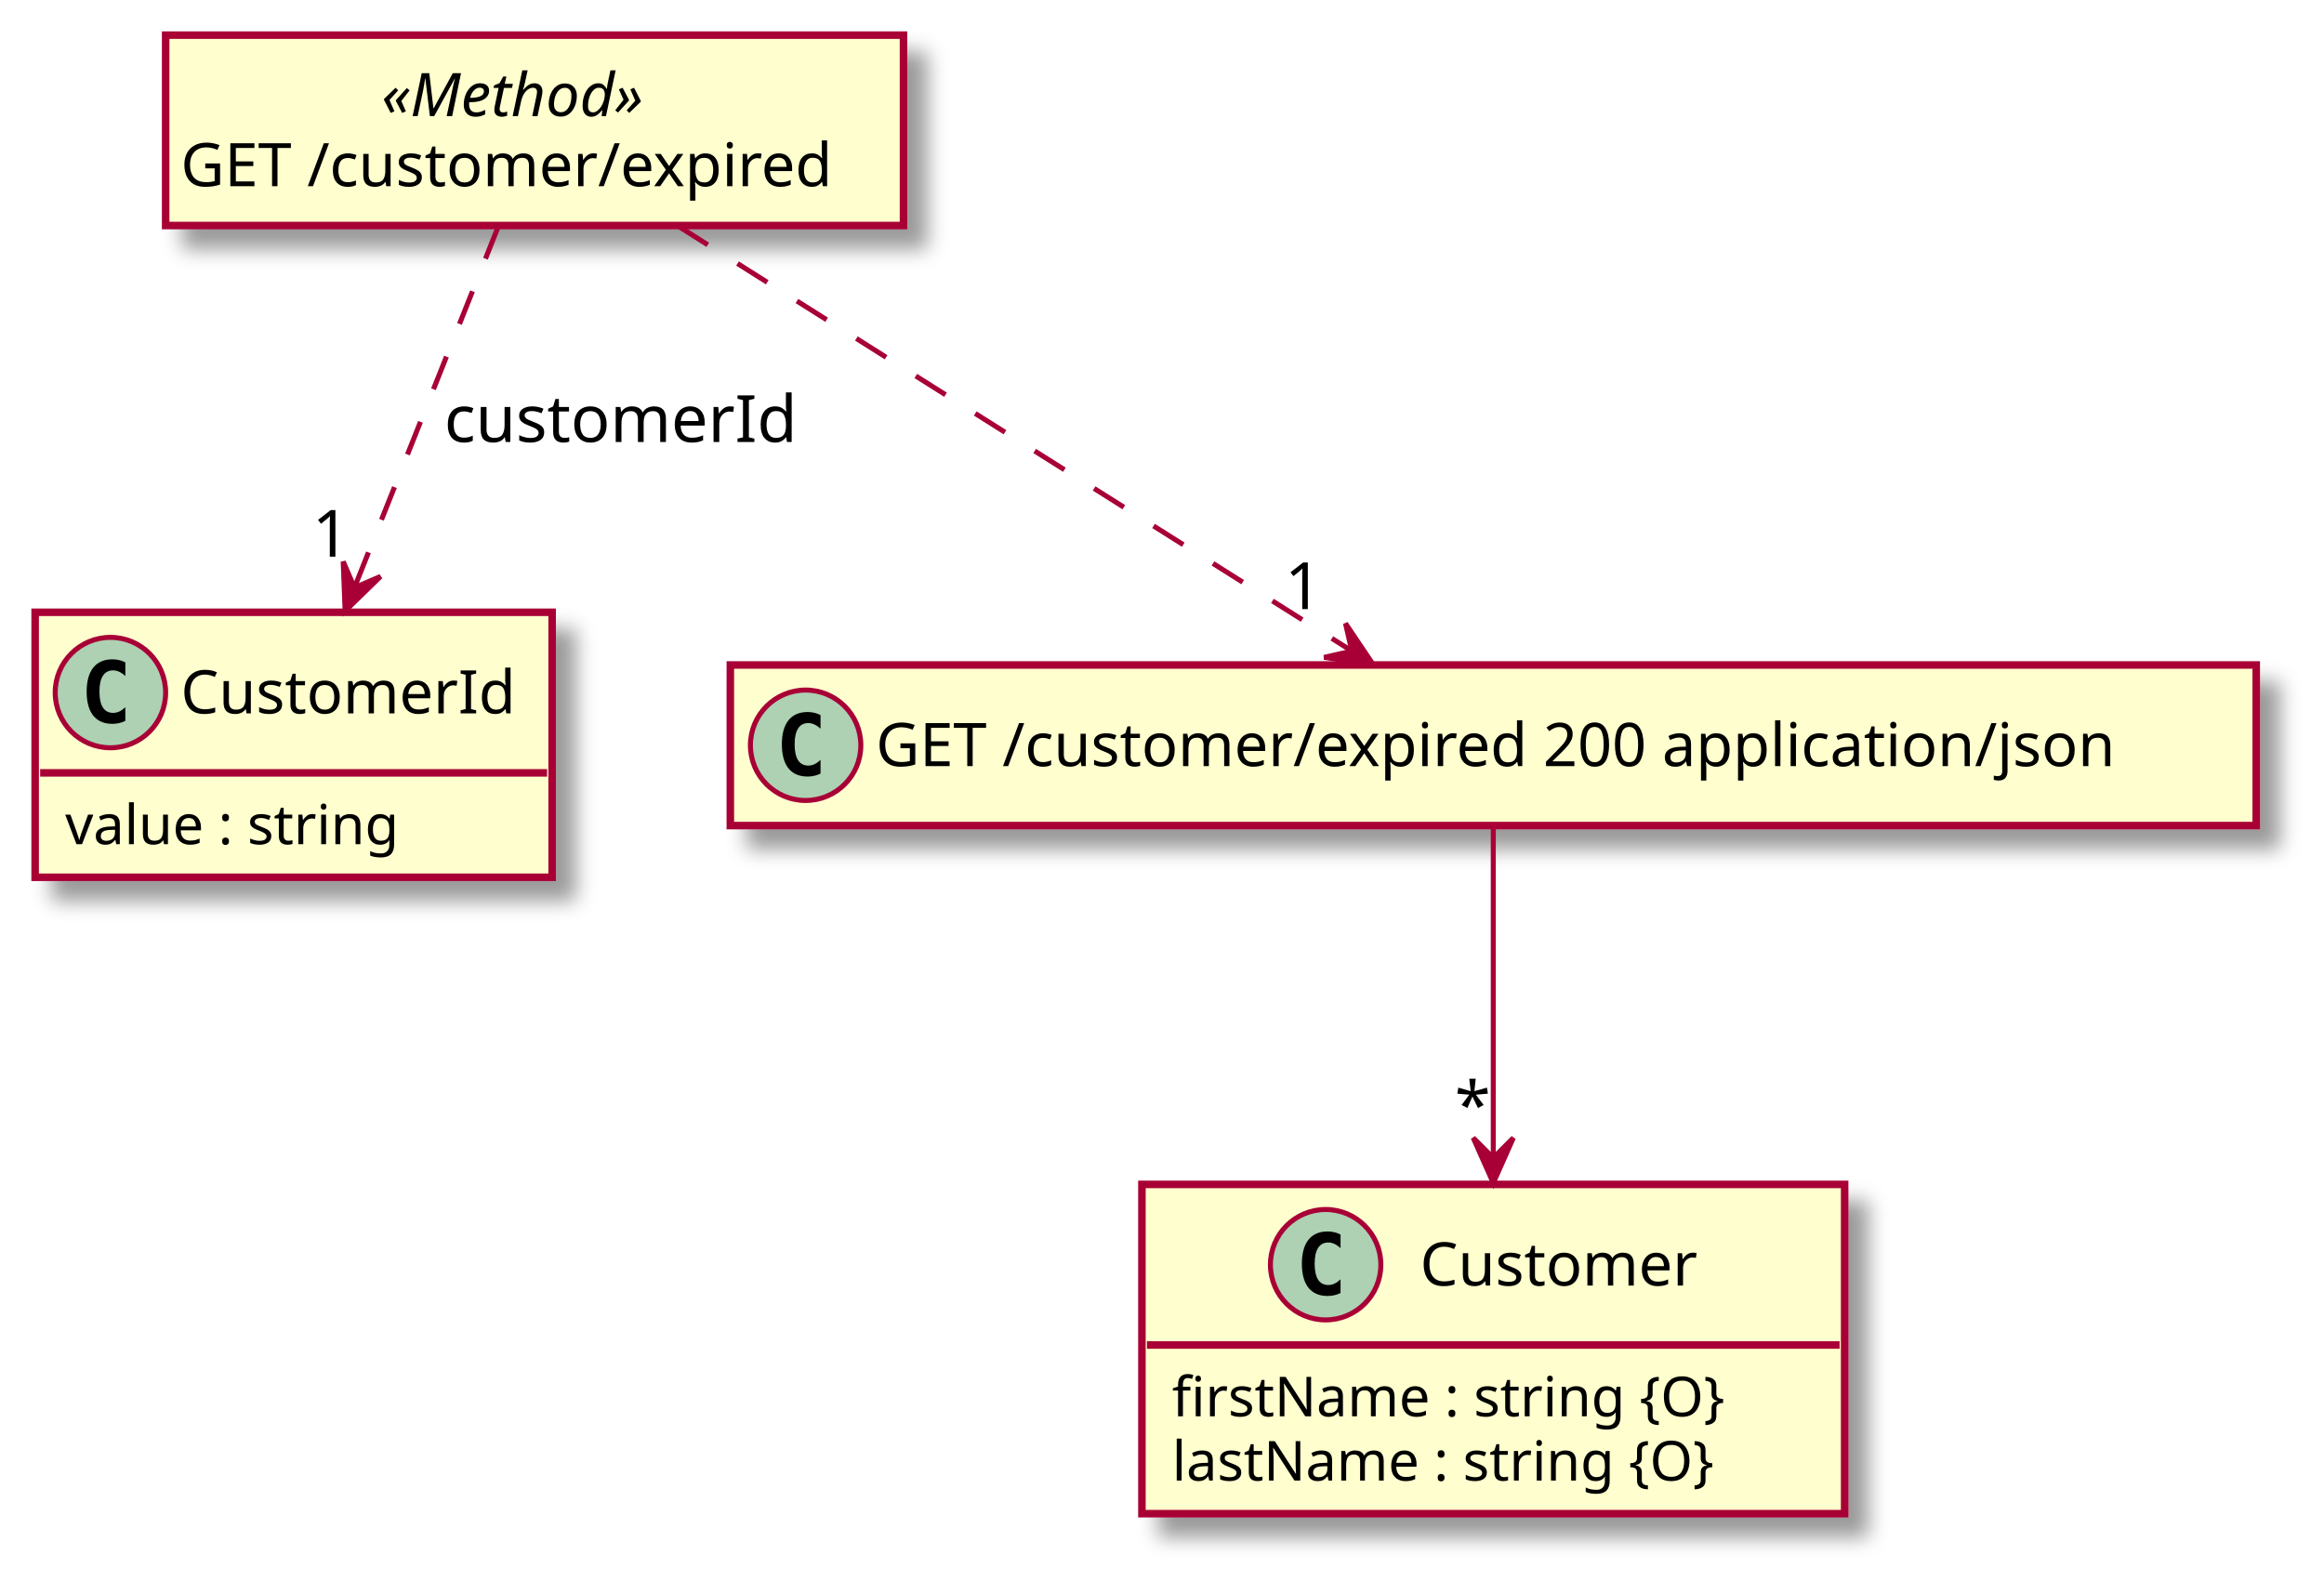
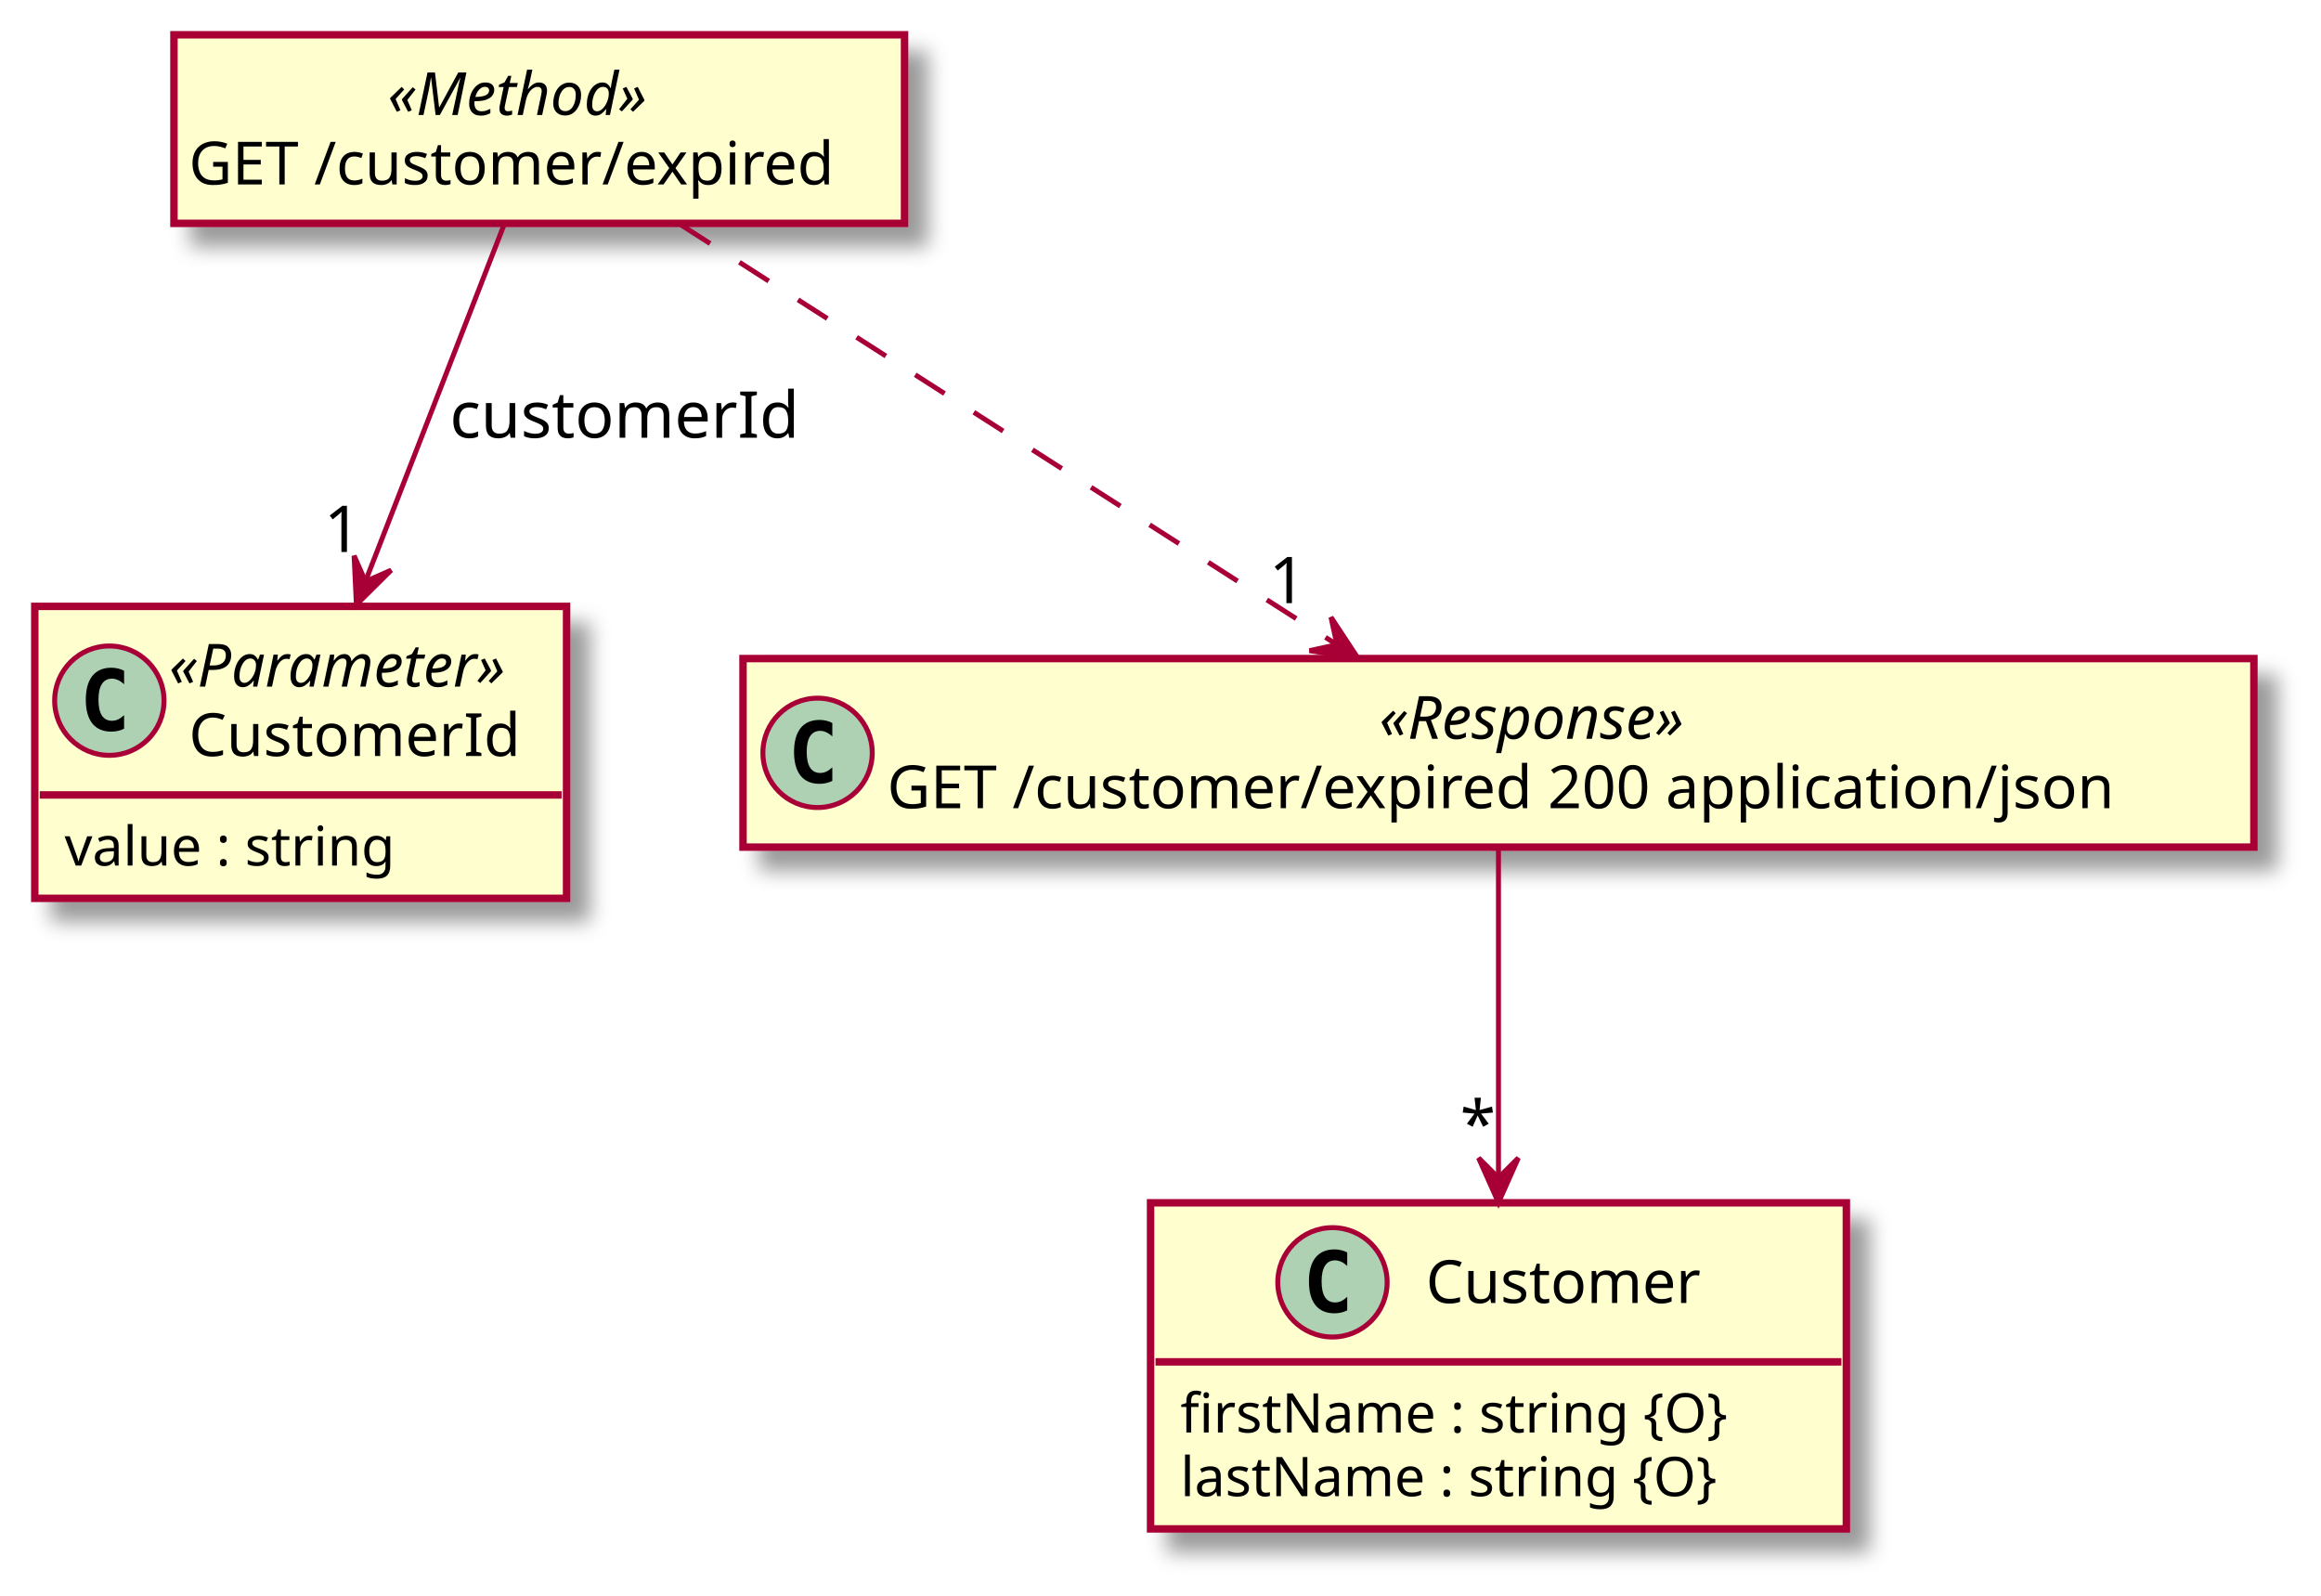
- <svg xmlns="http://www.w3.org/2000/svg" contentScriptType="application/ecmascript" contentStyleType="text/css" height="315px" preserveAspectRatio="none" style="width:463px;height:315px;" version="1.1" viewBox="0 0 463 315" width="463px" zoomAndPan="magnify">
+ <svg xmlns="http://www.w3.org/2000/svg" contentScriptType="application/ecmascript" contentStyleType="text/css" height="321px" preserveAspectRatio="none" style="width:467px;height:321px;" version="1.1" viewBox="0 0 467 321" width="467px" zoomAndPan="magnify">
  <defs>
-     <filter height="300%" id="f1pcxfmdm7a5d5" width="300%" x="-1" y="-1">
+     <filter height="300%" id="f16eu959o3an0x" width="300%" x="-1" y="-1">
      <feGaussianBlur result="blurOut" stdDeviation="2.0" />
      <feColorMatrix in="blurOut" result="blurOut2" type="matrix" values="0 0 0 0 0 0 0 0 0 0 0 0 0 0 0 0 0 0 .4 0" />
      <feOffset dx="4.0" dy="4.0" in="blurOut2" result="blurOut3" />
      <feBlend in="SourceGraphic" in2="blurOut3" mode="normal" />
    </filter>
  </defs>
  <g>
-     <rect codeLine="6" fill="#FEFECE" filter="url(#f1pcxfmdm7a5d5)" height="65.609" id="Customer" style="stroke:#A80036;stroke-width:1.5;" width="140" x="227.5" y="236" />
-     <ellipse cx="264.1" cy="252" fill="#ADD1B2" rx="11" ry="11" style="stroke:#A80036;stroke-width:1.0;" />
-     <path d="M267.069,257.641 Q266.491,257.938 265.85,258.078 Q265.209,258.234 264.506,258.234 Q262.006,258.234 260.678,256.594 Q259.366,254.938 259.366,251.812 Q259.366,248.688 260.678,247.031 Q262.006,245.375 264.506,245.375 Q265.209,245.375 265.85,245.531 Q266.506,245.688 267.069,245.984 L267.069,248.703 Q266.444,248.125 265.85,247.859 Q265.256,247.578 264.631,247.578 Q263.288,247.578 262.6,248.656 Q261.913,249.719 261.913,251.812 Q261.913,253.906 262.6,254.984 Q263.288,256.047 264.631,256.047 Q265.256,256.047 265.85,255.781 Q266.444,255.5 267.069,254.922 L267.069,257.641 Z " fill="#000000" />
-     <text fill="#000000" font-family="sans-serif" font-size="12" lengthAdjust="spacing" textLength="60" x="282.9" y="256.154">Customer</text>
-     <line style="stroke:#A80036;stroke-width:1.5;" x1="228.5" x2="366.5" y1="268" y2="268" />
-     <text fill="#000000" font-family="sans-serif" font-size="11" lengthAdjust="spacing" textLength="128" x="233.5" y="282.21">firstName : string {O}</text>
-     <text fill="#000000" font-family="sans-serif" font-size="11" lengthAdjust="spacing" textLength="126" x="233.5" y="295.015">lastName : string {O}</text>
-     <rect codeLine="11" fill="#FEFECE" filter="url(#f1pcxfmdm7a5d5)" height="52.805" id="CustomerId" style="stroke:#A80036;stroke-width:1.5;" width="103" x="7" y="122" />
-     <ellipse cx="22" cy="138" fill="#ADD1B2" rx="11" ry="11" style="stroke:#A80036;stroke-width:1.0;" />
-     <path d="M24.969,143.641 Q24.391,143.938 23.75,144.078 Q23.109,144.234 22.406,144.234 Q19.906,144.234 18.578,142.594 Q17.266,140.938 17.266,137.812 Q17.266,134.688 18.578,133.031 Q19.906,131.375 22.406,131.375 Q23.109,131.375 23.75,131.531 Q24.406,131.688 24.969,131.984 L24.969,134.703 Q24.344,134.125 23.75,133.859 Q23.156,133.578 22.531,133.578 Q21.188,133.578 20.5,134.656 Q19.812,135.719 19.812,137.812 Q19.812,139.906 20.5,140.984 Q21.188,142.047 22.531,142.047 Q23.156,142.047 23.75,141.781 Q24.344,141.5 24.969,140.922 L24.969,143.641 Z " fill="#000000" />
-     <text fill="#000000" font-family="sans-serif" font-size="12" lengthAdjust="spacing" textLength="71" x="36" y="142.154">CustomerId</text>
-     <line style="stroke:#A80036;stroke-width:1.5;" x1="8" x2="109" y1="154" y2="154" />
-     <text fill="#000000" font-family="sans-serif" font-size="11" lengthAdjust="spacing" textLength="75" x="13" y="168.21">value : string</text>
-     <rect codeLine="15" fill="#FEFECE" filter="url(#f1pcxfmdm7a5d5)" height="37.938" id="GET /customer/expired" style="stroke:#A80036;stroke-width:1.5;" width="147" x="33" y="7" />
-     <text fill="#000000" font-family="sans-serif" font-size="12" font-style="italic" lengthAdjust="spacing" textLength="61" x="76" y="23.139">«Method»</text>
-     <text fill="#000000" font-family="sans-serif" font-size="12" lengthAdjust="spacing" textLength="141" x="36" y="37.107">GET /customer/expired</text>
-     <rect codeLine="18" fill="#FEFECE" filter="url(#f1pcxfmdm7a5d5)" height="32" id="GET /customer/expired 200 application/json" style="stroke:#A80036;stroke-width:1.5;" width="304" x="145.5" y="132.5" />
-     <ellipse cx="160.5" cy="148.5" fill="#ADD1B2" rx="11" ry="11" style="stroke:#A80036;stroke-width:1.0;" />
-     <path d="M163.469,154.141 Q162.891,154.438 162.25,154.578 Q161.609,154.734 160.906,154.734 Q158.406,154.734 157.078,153.094 Q155.766,151.438 155.766,148.312 Q155.766,145.188 157.078,143.531 Q158.406,141.875 160.906,141.875 Q161.609,141.875 162.25,142.031 Q162.906,142.188 163.469,142.484 L163.469,145.203 Q162.844,144.625 162.25,144.359 Q161.656,144.078 161.031,144.078 Q159.688,144.078 159,145.156 Q158.312,146.219 158.312,148.312 Q158.312,150.406 159,151.484 Q159.688,152.547 161.031,152.547 Q161.656,152.547 162.25,152.281 Q162.844,152 163.469,151.422 L163.469,154.141 Z " fill="#000000" />
-     <text fill="#000000" font-family="sans-serif" font-size="12" lengthAdjust="spacing" textLength="272" x="174.5" y="152.654">GET /customer/expired 200 application/json</text>
-     <path codeLine="21" d="M99.31,45.04 C91.74,64.04 79.69,94.3 70.64,117.02 " fill="none" id="GET /customer/expired-to-CustomerId" style="stroke:#A80036;stroke-width:1.0;stroke-dasharray:7.0,7.0;" />
-     <polygon fill="#A80036" points="68.76,121.74,75.809,114.862,70.612,117.096,68.378,111.898,68.76,121.74" style="stroke:#A80036;stroke-width:1.0;" />
-     <text fill="#000000" font-family="sans-serif" font-size="13" lengthAdjust="spacing" textLength="72" x="88.5" y="88.067">customerId</text>
-     <text fill="#000000" font-family="sans-serif" font-size="13" lengthAdjust="spacing" textLength="8" x="62.208" y="110.922">1</text>
-     <path codeLine="23" d="M297.5,164.51 C297.5,181 297.5,208.11 297.5,230.45 " fill="none" id="GET /customer/expired 200 application/json-to-Customer" style="stroke:#A80036;stroke-width:1.0;" />
-     <polygon fill="#A80036" points="297.5,235.72,301.5,226.72,297.5,230.72,293.5,226.72,297.5,235.72" style="stroke:#A80036;stroke-width:1.0;" />
-     <text fill="#000000" font-family="sans-serif" font-size="13" lengthAdjust="spacing" textLength="7" x="289.811" y="224.81">*</text>
-     <path codeLine="25" d="M135.09,45.04 C171.3,67.88 233.27,106.98 269.29,129.7 " fill="none" id="GET /customer/expired-to-GET /customer/expired 200 application/json" style="stroke:#A80036;stroke-width:1.0;stroke-dasharray:7.0,7.0;" />
-     <polygon fill="#A80036" points="273.55,132.39,268.058,124.215,269.316,129.73,263.801,130.988,273.55,132.39" style="stroke:#A80036;stroke-width:1.0;" />
-     <text fill="#000000" font-family="sans-serif" font-size="13" lengthAdjust="spacing" textLength="8" x="255.942" y="121.364">1</text>
+     <rect codeLine="6" fill="#FEFECE" filter="url(#f16eu959o3an0x)" height="65.609" id="Customer" style="stroke:#A80036;stroke-width:1.5;" width="140" x="231.5" y="242" />
+     <ellipse cx="268.1" cy="258" fill="#ADD1B2" rx="11" ry="11" style="stroke:#A80036;stroke-width:1.0;" />
+     <path d="M271.069,263.641 Q270.491,263.938 269.85,264.078 Q269.209,264.234 268.506,264.234 Q266.006,264.234 264.678,262.594 Q263.366,260.938 263.366,257.812 Q263.366,254.688 264.678,253.031 Q266.006,251.375 268.506,251.375 Q269.209,251.375 269.85,251.531 Q270.506,251.688 271.069,251.984 L271.069,254.703 Q270.444,254.125 269.85,253.859 Q269.256,253.578 268.631,253.578 Q267.288,253.578 266.6,254.656 Q265.913,255.719 265.913,257.812 Q265.913,259.906 266.6,260.984 Q267.288,262.047 268.631,262.047 Q269.256,262.047 269.85,261.781 Q270.444,261.5 271.069,260.922 L271.069,263.641 Z " fill="#000000" />
+     <text fill="#000000" font-family="sans-serif" font-size="12" lengthAdjust="spacing" textLength="60" x="286.9" y="262.154">Customer</text>
+     <line style="stroke:#A80036;stroke-width:1.5;" x1="232.5" x2="370.5" y1="274" y2="274" />
+     <text fill="#000000" font-family="sans-serif" font-size="11" lengthAdjust="spacing" textLength="128" x="237.5" y="288.21">firstName : string {O}</text>
+     <text fill="#000000" font-family="sans-serif" font-size="11" lengthAdjust="spacing" textLength="126" x="237.5" y="301.015">lastName : string {O}</text>
+     <rect codeLine="11" fill="#FEFECE" filter="url(#f16eu959o3an0x)" height="58.742" id="CustomerId" style="stroke:#A80036;stroke-width:1.5;" width="107" x="7" y="122" />
+     <ellipse cx="22" cy="140.969" fill="#ADD1B2" rx="11" ry="11" style="stroke:#A80036;stroke-width:1.0;" />
+     <path d="M24.969,146.609 Q24.391,146.906 23.75,147.047 Q23.109,147.203 22.406,147.203 Q19.906,147.203 18.578,145.562 Q17.266,143.906 17.266,140.781 Q17.266,137.656 18.578,136 Q19.906,134.344 22.406,134.344 Q23.109,134.344 23.75,134.5 Q24.406,134.656 24.969,134.953 L24.969,137.672 Q24.344,137.094 23.75,136.828 Q23.156,136.547 22.531,136.547 Q21.188,136.547 20.5,137.625 Q19.812,138.688 19.812,140.781 Q19.812,142.875 20.5,143.953 Q21.188,145.016 22.531,145.016 Q23.156,145.016 23.75,144.75 Q24.344,144.469 24.969,143.891 L24.969,146.609 Z " fill="#000000" />
+     <text fill="#000000" font-family="sans-serif" font-size="12" font-style="italic" lengthAdjust="spacing" textLength="79" x="34" y="138.139">«Parameter»</text>
+     <text fill="#000000" font-family="sans-serif" font-size="12" lengthAdjust="spacing" textLength="71" x="38" y="152.107">CustomerId</text>
+     <line style="stroke:#A80036;stroke-width:1.5;" x1="8" x2="113" y1="159.938" y2="159.938" />
+     <text fill="#000000" font-family="sans-serif" font-size="11" lengthAdjust="spacing" textLength="75" x="13" y="174.148">value : string</text>
+     <rect codeLine="15" fill="#FEFECE" filter="url(#f16eu959o3an0x)" height="37.938" id="GET /customer/expired" style="stroke:#A80036;stroke-width:1.5;" width="147" x="35" y="7" />
+     <text fill="#000000" font-family="sans-serif" font-size="12" font-style="italic" lengthAdjust="spacing" textLength="61" x="78" y="23.139">«Method»</text>
+     <text fill="#000000" font-family="sans-serif" font-size="12" lengthAdjust="spacing" textLength="141" x="38" y="37.107">GET /customer/expired</text>
+     <rect codeLine="18" fill="#FEFECE" filter="url(#f16eu959o3an0x)" height="37.938" id="GET /customer/expired 200 application/json" style="stroke:#A80036;stroke-width:1.5;" width="304" x="149.5" y="132.5" />
+     <ellipse cx="164.5" cy="151.469" fill="#ADD1B2" rx="11" ry="11" style="stroke:#A80036;stroke-width:1.0;" />
+     <path d="M167.469,157.109 Q166.891,157.406 166.25,157.547 Q165.609,157.703 164.906,157.703 Q162.406,157.703 161.078,156.062 Q159.766,154.406 159.766,151.281 Q159.766,148.156 161.078,146.5 Q162.406,144.844 164.906,144.844 Q165.609,144.844 166.25,145 Q166.906,145.156 167.469,145.453 L167.469,148.172 Q166.844,147.594 166.25,147.328 Q165.656,147.047 165.031,147.047 Q163.688,147.047 163,148.125 Q162.312,149.188 162.312,151.281 Q162.312,153.375 163,154.453 Q163.688,155.516 165.031,155.516 Q165.656,155.516 166.25,155.25 Q166.844,154.969 167.469,154.391 L167.469,157.109 Z " fill="#000000" />
+     <text fill="#000000" font-family="sans-serif" font-size="12" font-style="italic" lengthAdjust="spacing" textLength="74" x="277.5" y="148.639">«Response»</text>
+     <text fill="#000000" font-family="sans-serif" font-size="12" lengthAdjust="spacing" textLength="272" x="178.5" y="162.607">GET /customer/expired 200 application/json</text>
+     <path codeLine="21" d="M101.42,45.22 C94.11,64.02 82.56,93.75 73.58,116.83 " fill="none" id="GET /customer/expired-to-CustomerId" style="stroke:#A80036;stroke-width:1.0;" />
+     <polygon fill="#A80036" points="71.71,121.65,78.704,114.716,73.525,116.991,71.25,111.812,71.71,121.65" style="stroke:#A80036;stroke-width:1.0;" />
+     <text fill="#000000" font-family="sans-serif" font-size="13" lengthAdjust="spacing" textLength="72" x="90.5" y="88.067">customerId</text>
+     <text fill="#000000" font-family="sans-serif" font-size="13" lengthAdjust="spacing" textLength="8" x="65.197" y="111.054">1</text>
+     <path codeLine="23" d="M301.5,170.69 C301.5,188.1 301.5,214.87 301.5,236.8 " fill="none" id="GET /customer/expired 200 application/json-to-Customer" style="stroke:#A80036;stroke-width:1.0;" />
+     <polygon fill="#A80036" points="301.5,241.97,305.5,232.97,301.5,236.97,297.5,232.97,301.5,241.97" style="stroke:#A80036;stroke-width:1.0;" />
+     <text fill="#000000" font-family="sans-serif" font-size="13" lengthAdjust="spacing" textLength="7" x="293.778" y="230.732">*</text>
+     <path codeLine="25" d="M136.98,45.22 C172.14,67.72 231.83,105.92 268.82,129.59 " fill="none" id="GET /customer/expired-to-GET /customer/expired 200 application/json" style="stroke:#A80036;stroke-width:1.0;stroke-dasharray:7.0,7.0;" />
+     <polygon fill="#A80036" points="273.22,132.4,267.8,124.177,269.01,129.703,263.484,130.913,273.22,132.4" style="stroke:#A80036;stroke-width:1.0;" />
+     <text fill="#000000" font-family="sans-serif" font-size="13" lengthAdjust="spacing" textLength="8" x="255.334" y="121.351">1</text>
  </g>
</svg>
